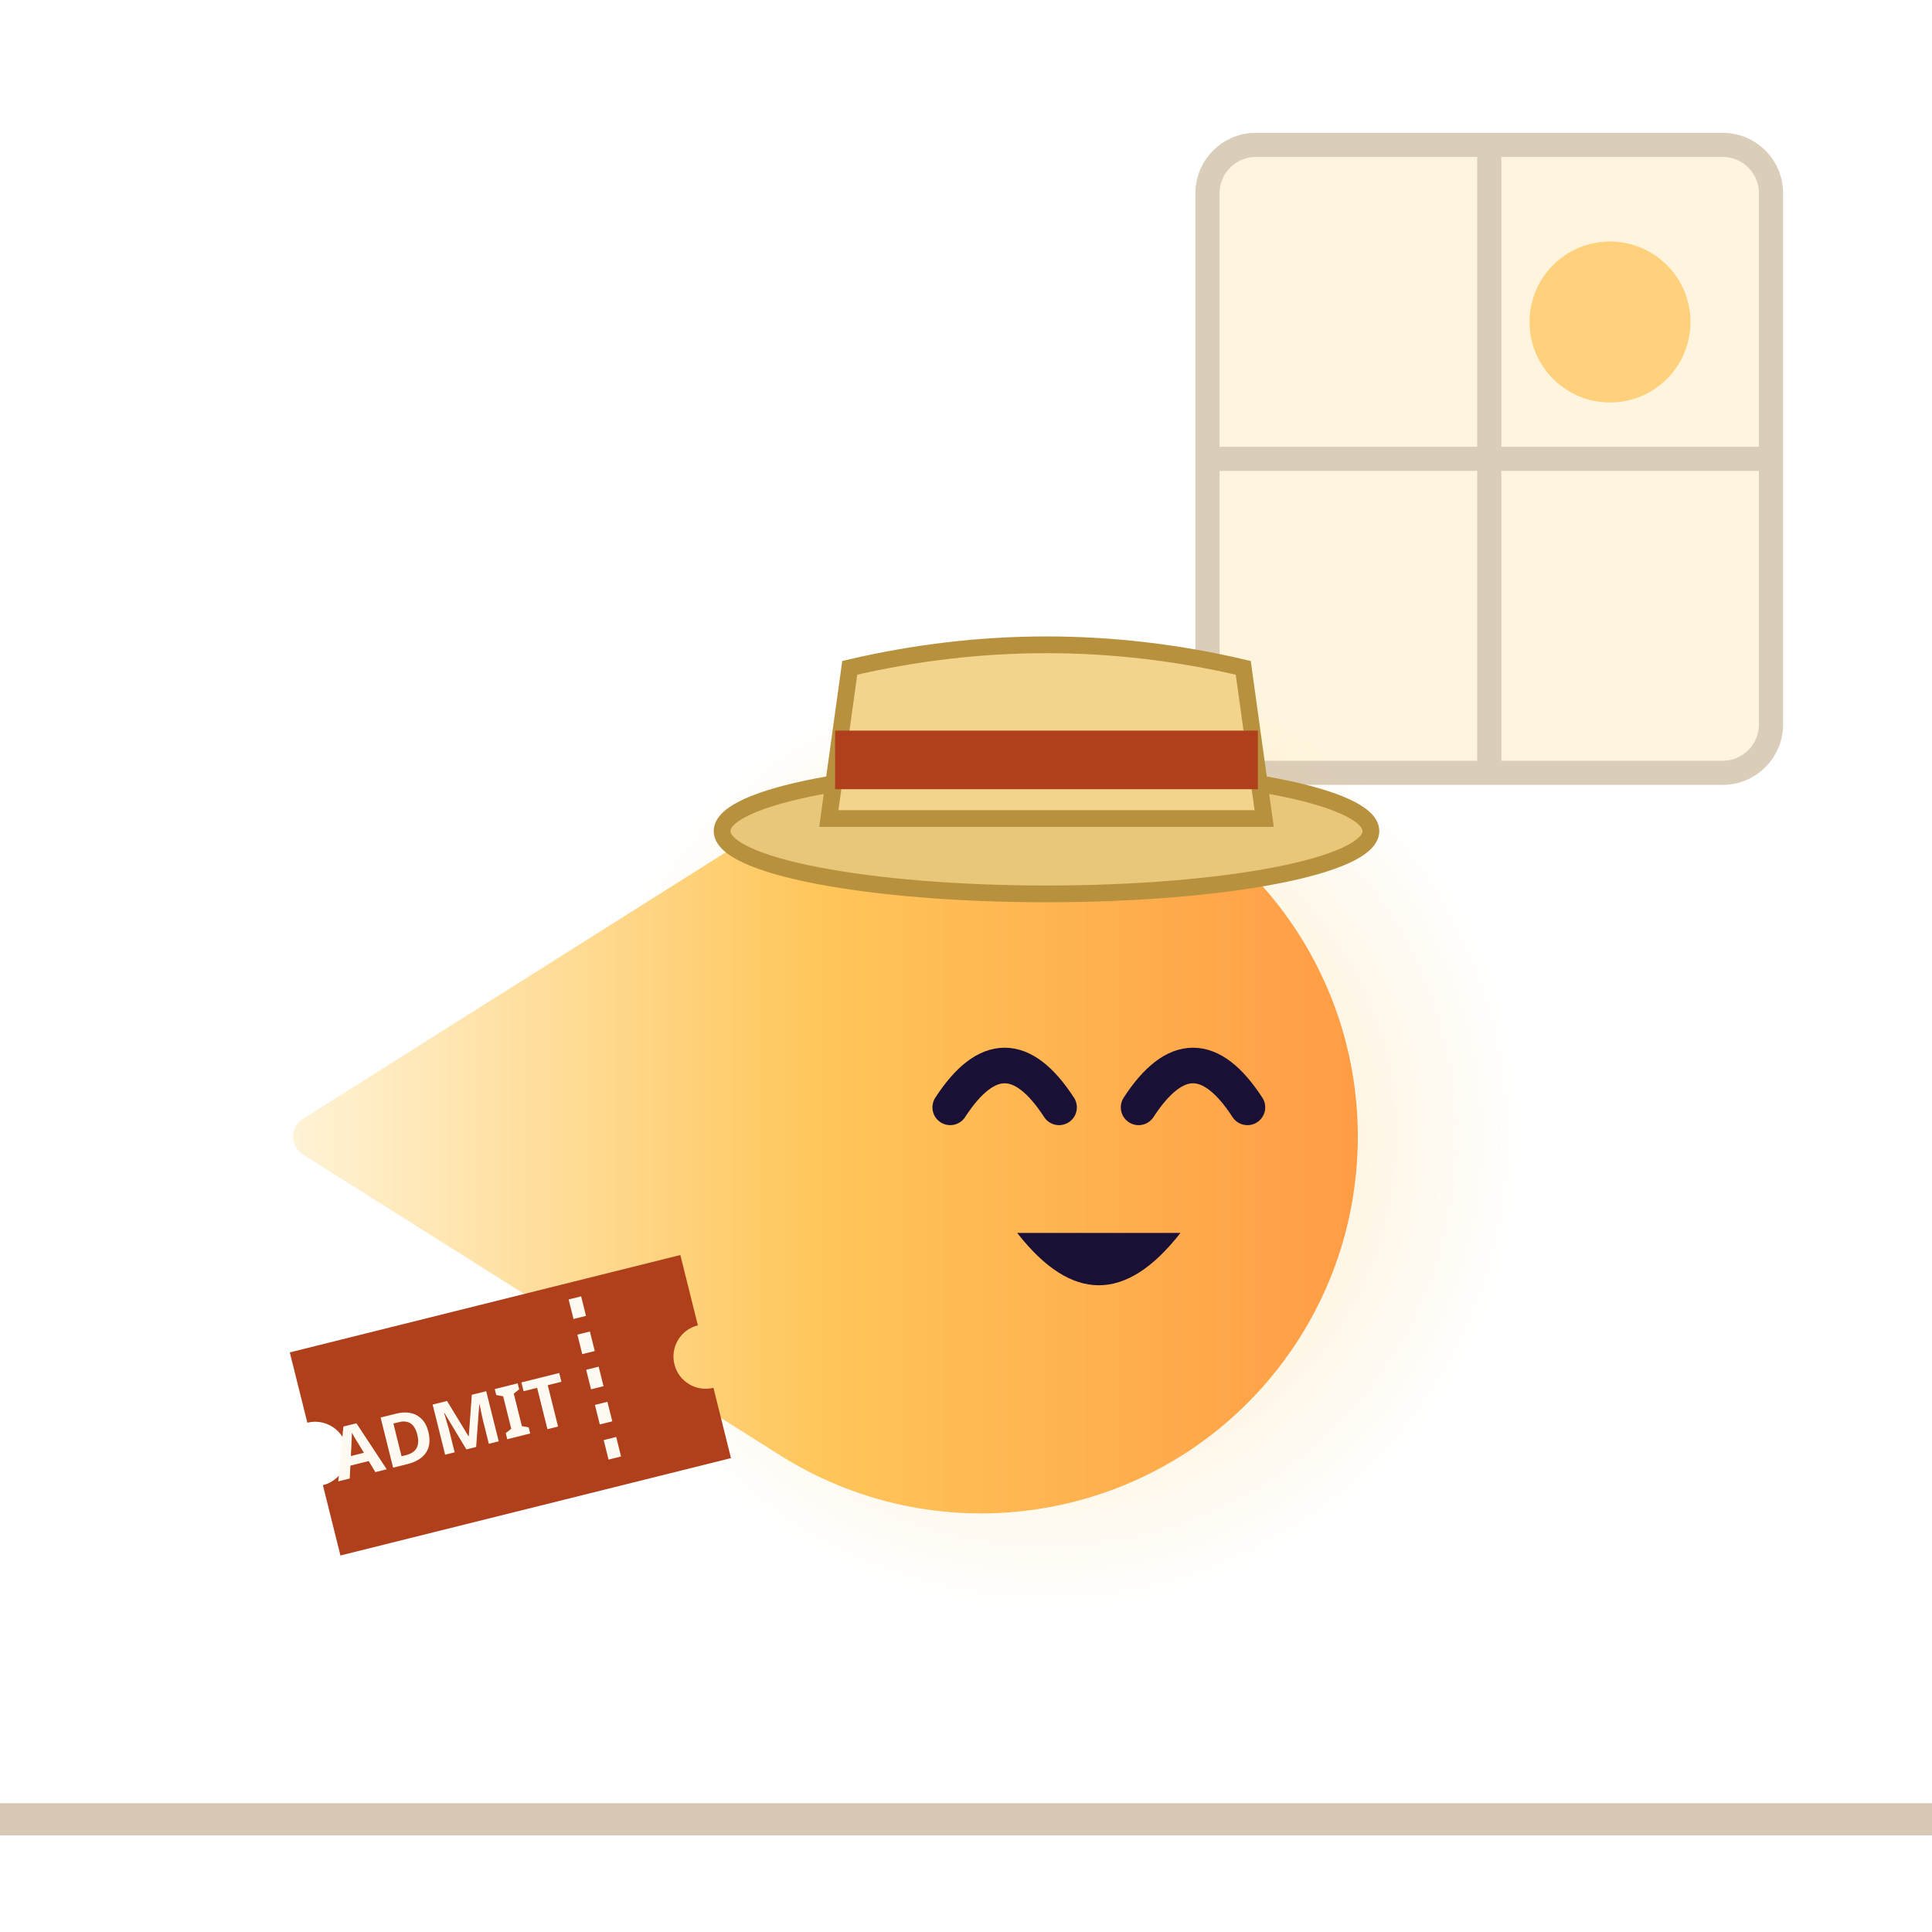
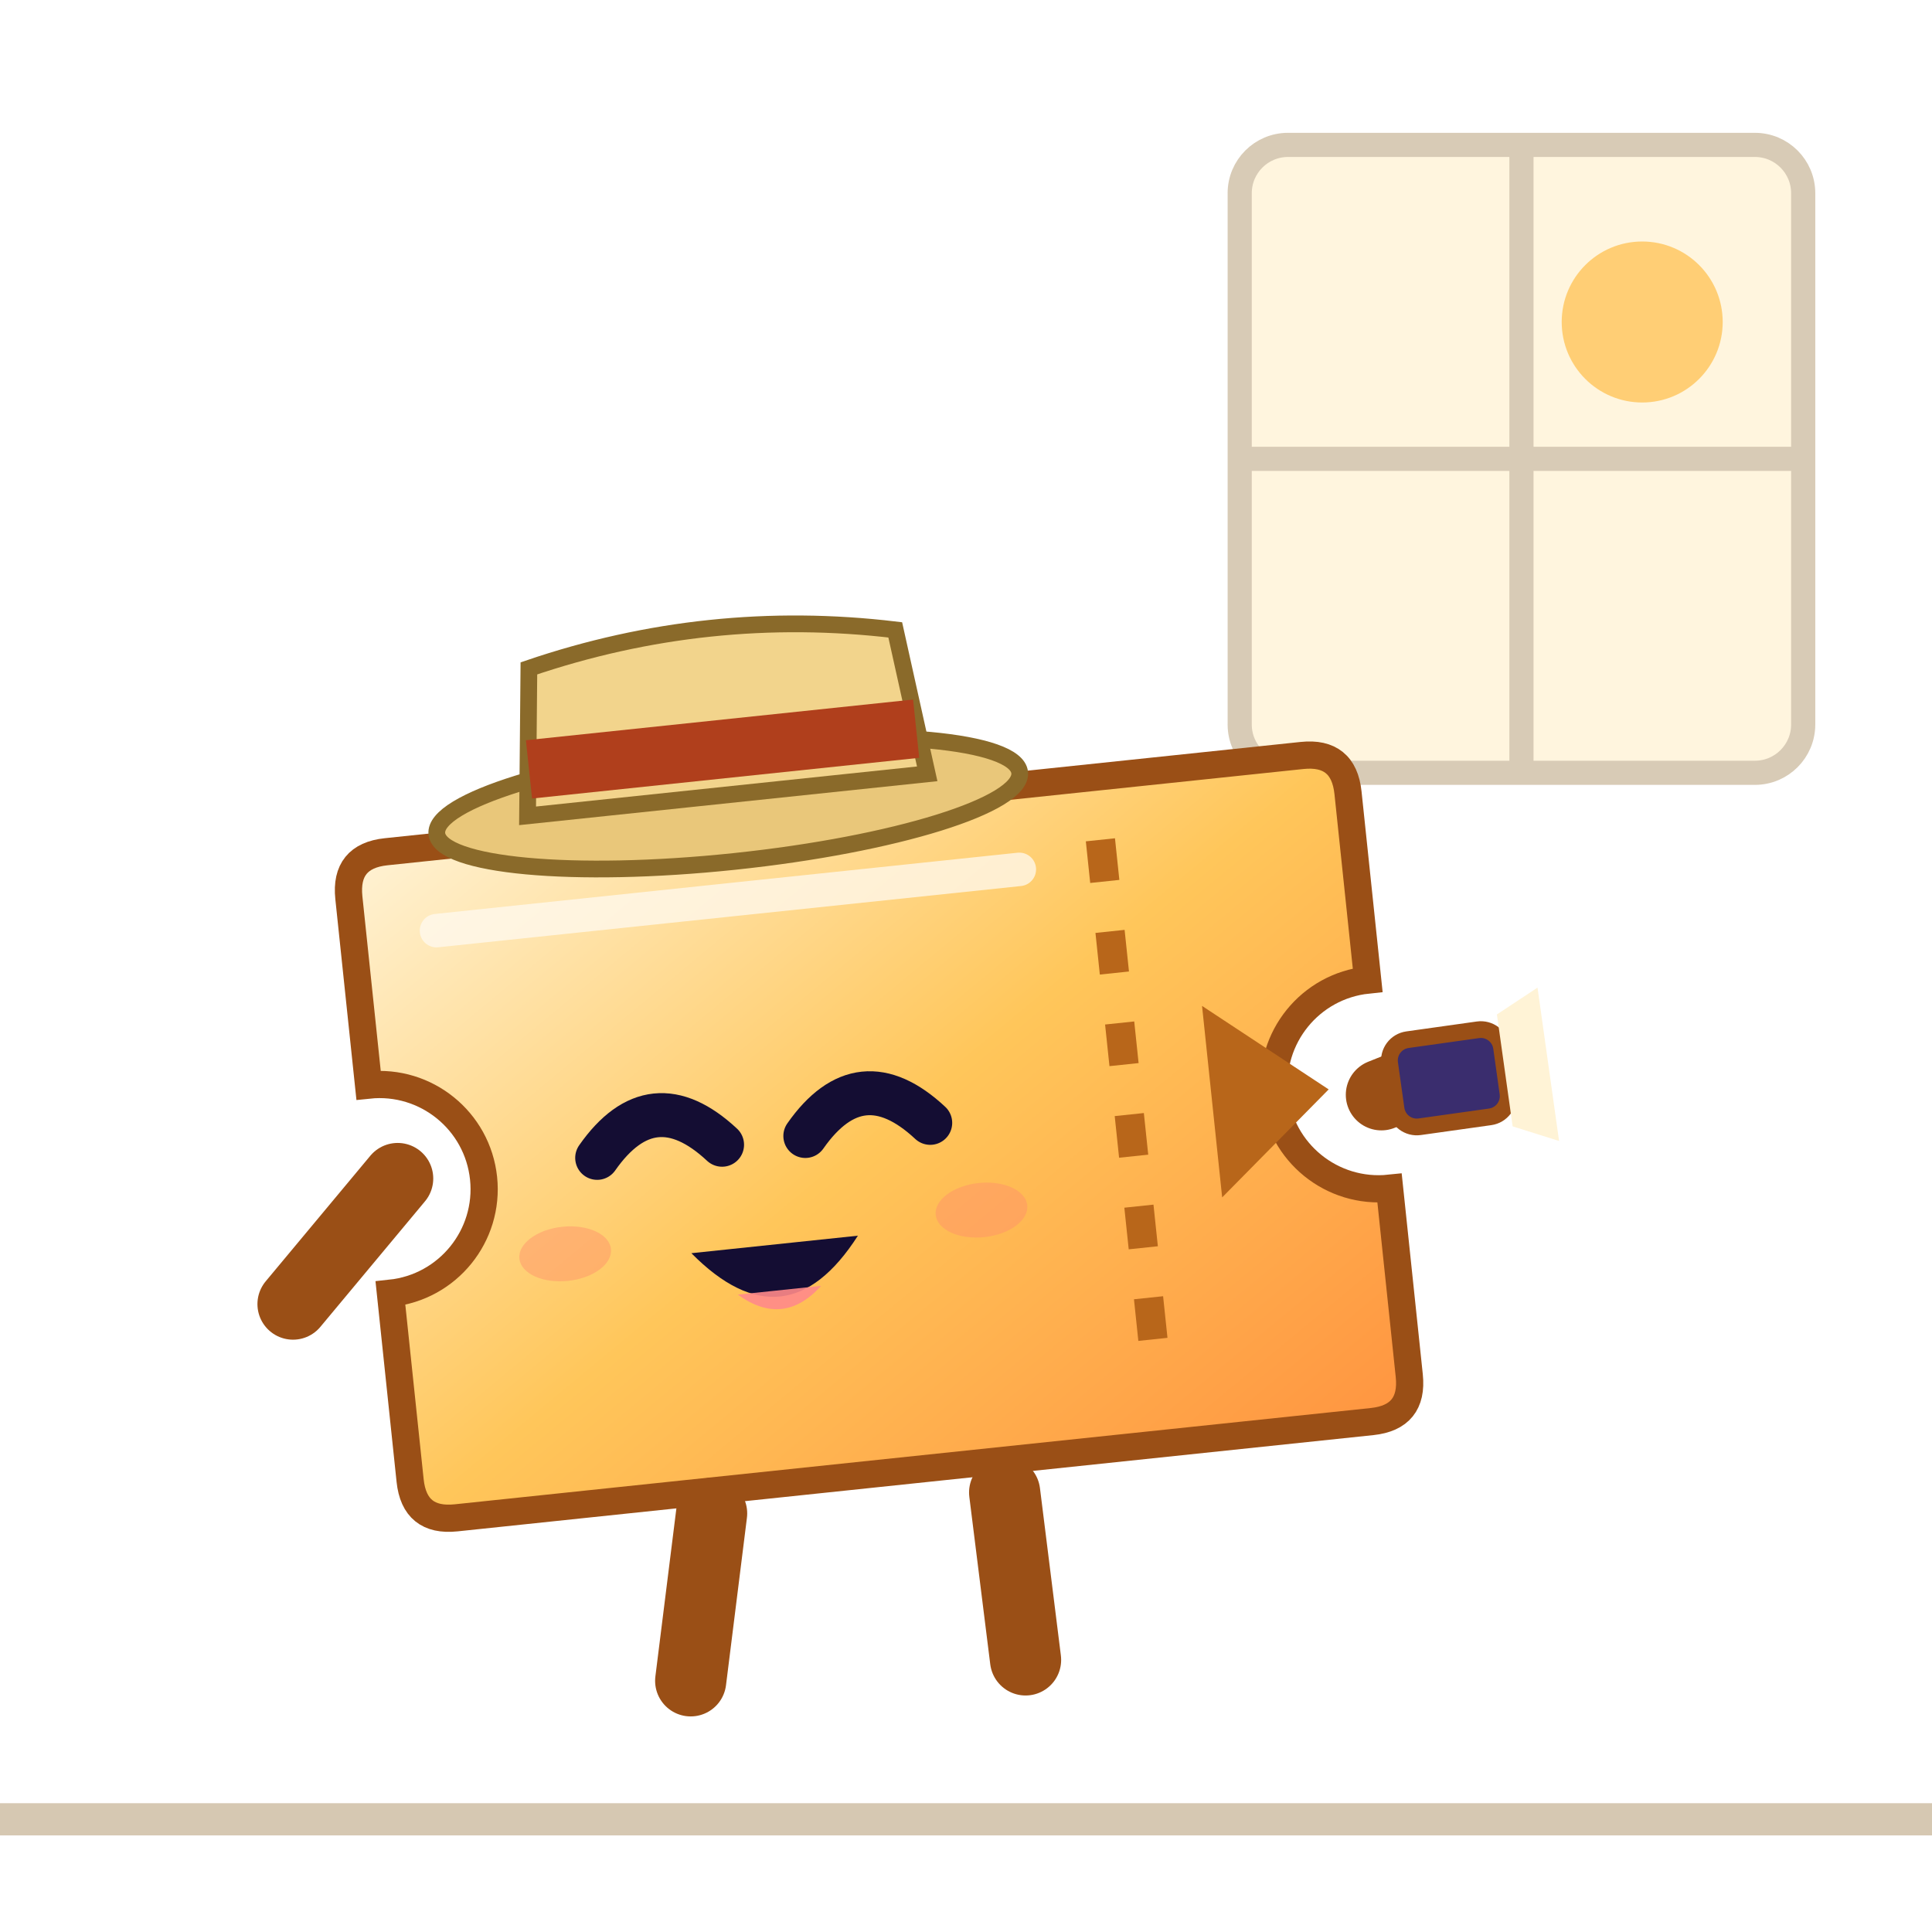
<svg xmlns="http://www.w3.org/2000/svg" viewBox="0 0 240 240" width="240" height="240">
-   <g opacity=".9">
-     <rect x="150" y="18" width="70" height="78" rx="6" fill="#fff4dc" stroke="#d6c8b2" stroke-width="3" />
-     <path d="M185 18 V96 M150 57 H220" stroke="#d6c8b2" stroke-width="3" />
-     <circle cx="200" cy="40" r="10" fill="#ffc65a" opacity=".85" />
+   <g opacity=".95">
+     <rect x="154" y="18" width="70" height="78" rx="6" fill="#fff4dc" stroke="#d6c8b2" stroke-width="3" />
+     <path d="M189 18 V96 M154 57 H224" stroke="#d6c8b2" stroke-width="3" />
+     <circle cx="204" cy="40" r="10" fill="#ffc65a" opacity=".85" />
  </g>
  <path d="M0 226 H240" stroke="#d6c8b2" stroke-width="4" />
  <g transform="translate(26 58) scale(2.6)">
    <defs>
-       <linearGradient id="mtf" gradientUnits="userSpaceOnUse" x1="4" y1="0" x2="60" y2="0">
+       <linearGradient id="cmatinee-gold" x1="0" y1="0" x2="1" y2="1">
        <stop offset="0" stop-color="#fff3d6" />
-         <stop offset="0.45" stop-color="#ffc65a" />
+         <stop offset=".5" stop-color="#ffc65a" />
        <stop offset="1" stop-color="#ff9440" />
      </linearGradient>
-       <radialGradient id="mtg" gradientUnits="userSpaceOnUse" cx="40" cy="32" r="23">
-         <stop offset="0" stop-color="#ffc65a" stop-opacity="0.45" />
+       <radialGradient id="cmatinee-glow">
+         <stop offset="0" stop-color="#ffc65a" stop-opacity=".5" />
        <stop offset="1" stop-color="#ffc65a" stop-opacity="0" />
      </radialGradient>
    </defs>
-     <circle cx="40" cy="32" r="23" fill="url(#mtg)" />
-     <path d="M5 32 L28 17.5 A17 17 0 1 1 28 46.5 Z" fill="url(#mtf)" stroke="url(#mtf)" stroke-width="2" stroke-linejoin="round" />
-     <path d="M35.4 30.6 Q38 26.6 40.6 30.6" fill="none" stroke="#1a1036" stroke-width="1.7" stroke-linecap="round" />
-     <path d="M44.4 30.6 Q47 26.6 49.6 30.6" fill="none" stroke="#1a1036" stroke-width="1.7" stroke-linecap="round" />
-     <path d="M38.6 36.6 Q42.5 41.6 46.4 36.6 Z" fill="#1a1036" />
-     <ellipse cx="40" cy="17.4" rx="15.5" ry="3" fill="#e9c77a" stroke="#b8913e" stroke-width=".8" />
-     <path d="M29.6 16.8 L30.6 9.6 Q40 7.4 49.4 9.6 L50.4 16.8 Z" fill="#f2d48c" stroke="#b8913e" stroke-width=".8" />
-     <rect x="29.9" y="12.6" width="20.2" height="2.8" fill="#b03f1c" />
-   </g>
-   <g transform="translate(36 168) rotate(-14)">
-     <path d="M0 0 H50 V9 A4 4 0 0 0 50 17 V26 H0 V17 A4 4 0 0 0 0 9Z" fill="#b03f1c" />
-     <path d="M36 2 V24" stroke="#fffaf1" stroke-width="1.6" stroke-dasharray="2.5 2" />
-     <text x="17" y="17" font-family="system-ui, sans-serif" font-size="9" font-weight="800" fill="#fffaf1" text-anchor="middle">ADMIT</text>
+     <g transform="rotate(-6 32 32)">
+       <path d="M10 16 H54 Q56 16 56 18 V27 A5 5 0 0 0 56 37 V46 Q56 48 54 48 H10 Q8 48 8 46 V37 A5 5 0 0 0 8 27 V18 Q8 16 10 16Z" fill="url(#cmatinee-gold)" stroke="#9a4f16" stroke-width="1.3" />
+       <path d="M44 19 V45" stroke="#b8661a" stroke-width="1.4" stroke-dasharray="2 2.4" />
+       <path d="M48 27.4 L53.6 32 L48 36.6Z" fill="#b8661a" />
+       <path d="M12 20 H40" stroke="#fffaf0" stroke-width="1.6" opacity=".75" stroke-linecap="round" />
+       <path d="M18.5 31.6 Q21.5 28.15 24.5 31.6" stroke="#140d33" stroke-width="2.1" fill="none" stroke-linecap="round" />
+       <path d="M28.5 31.6 Q31.5 28.15 34.5 31.6" stroke="#140d33" stroke-width="2.1" fill="none" stroke-linecap="round" />
+       <path d="M22.5 36.6 Q26.5 41.6 30.5 36.6 Z" fill="#140d33" />
+       <path d="M24.5 38.8 Q26.5 40.6 28.5 38.8" fill="#ff8a8a" opacity=".9" />
+       <ellipse cx="16.5" cy="36" rx="2.2" ry="1.3" fill="#ff8f6a" opacity=".45" />
+       <ellipse cx="36.5" cy="36" rx="2.2" ry="1.3" fill="#ff8f6a" opacity=".45" />
+       <g transform="translate(26.5 16)">
+         <ellipse cx="0" cy="-0.6" rx="14" ry="2.8" fill="#e9c77a" stroke="#8a6a2a" stroke-width=".8" />
+         <path d="M-9.6 -1 L-8.8 -8 Q0 -10 8.8 -8 L9.6 -1Z" fill="#f2d48c" stroke="#8a6a2a" stroke-width=".8" />
+         <rect x="-9.3" y="-4.6" width="18.6" height="2.8" fill="#b03f1c" />
+       </g>
+     </g>
+     <path d="M9 34 L4 40" stroke="#9a4f16" stroke-width="3.4" fill="none" stroke-linecap="round" stroke-linejoin="round" />
+     <path d="M56 30 L58.5 29" stroke="#9a4f16" stroke-width="3.4" fill="none" stroke-linecap="round" stroke-linejoin="round" />
+     <g transform="rotate(-8 60 29)">
+       <rect x="56.5" y="27" width="5.4" height="4.2" rx="1" fill="#3a2d6e" stroke="#9a4f16" stroke-width=".8" />
+       <path d="M61.9 26.4 L64 25.4 V32.8 L61.9 31.8Z" fill="#fff3d6" />
+     </g>
+     <path d="M24 50 L23 58" stroke="#9a4f16" stroke-width="3.4" fill="none" stroke-linecap="round" stroke-linejoin="round" />
+     <path d="M38 49 L39 57" stroke="#9a4f16" stroke-width="3.4" fill="none" stroke-linecap="round" stroke-linejoin="round" />
  </g>
</svg>
